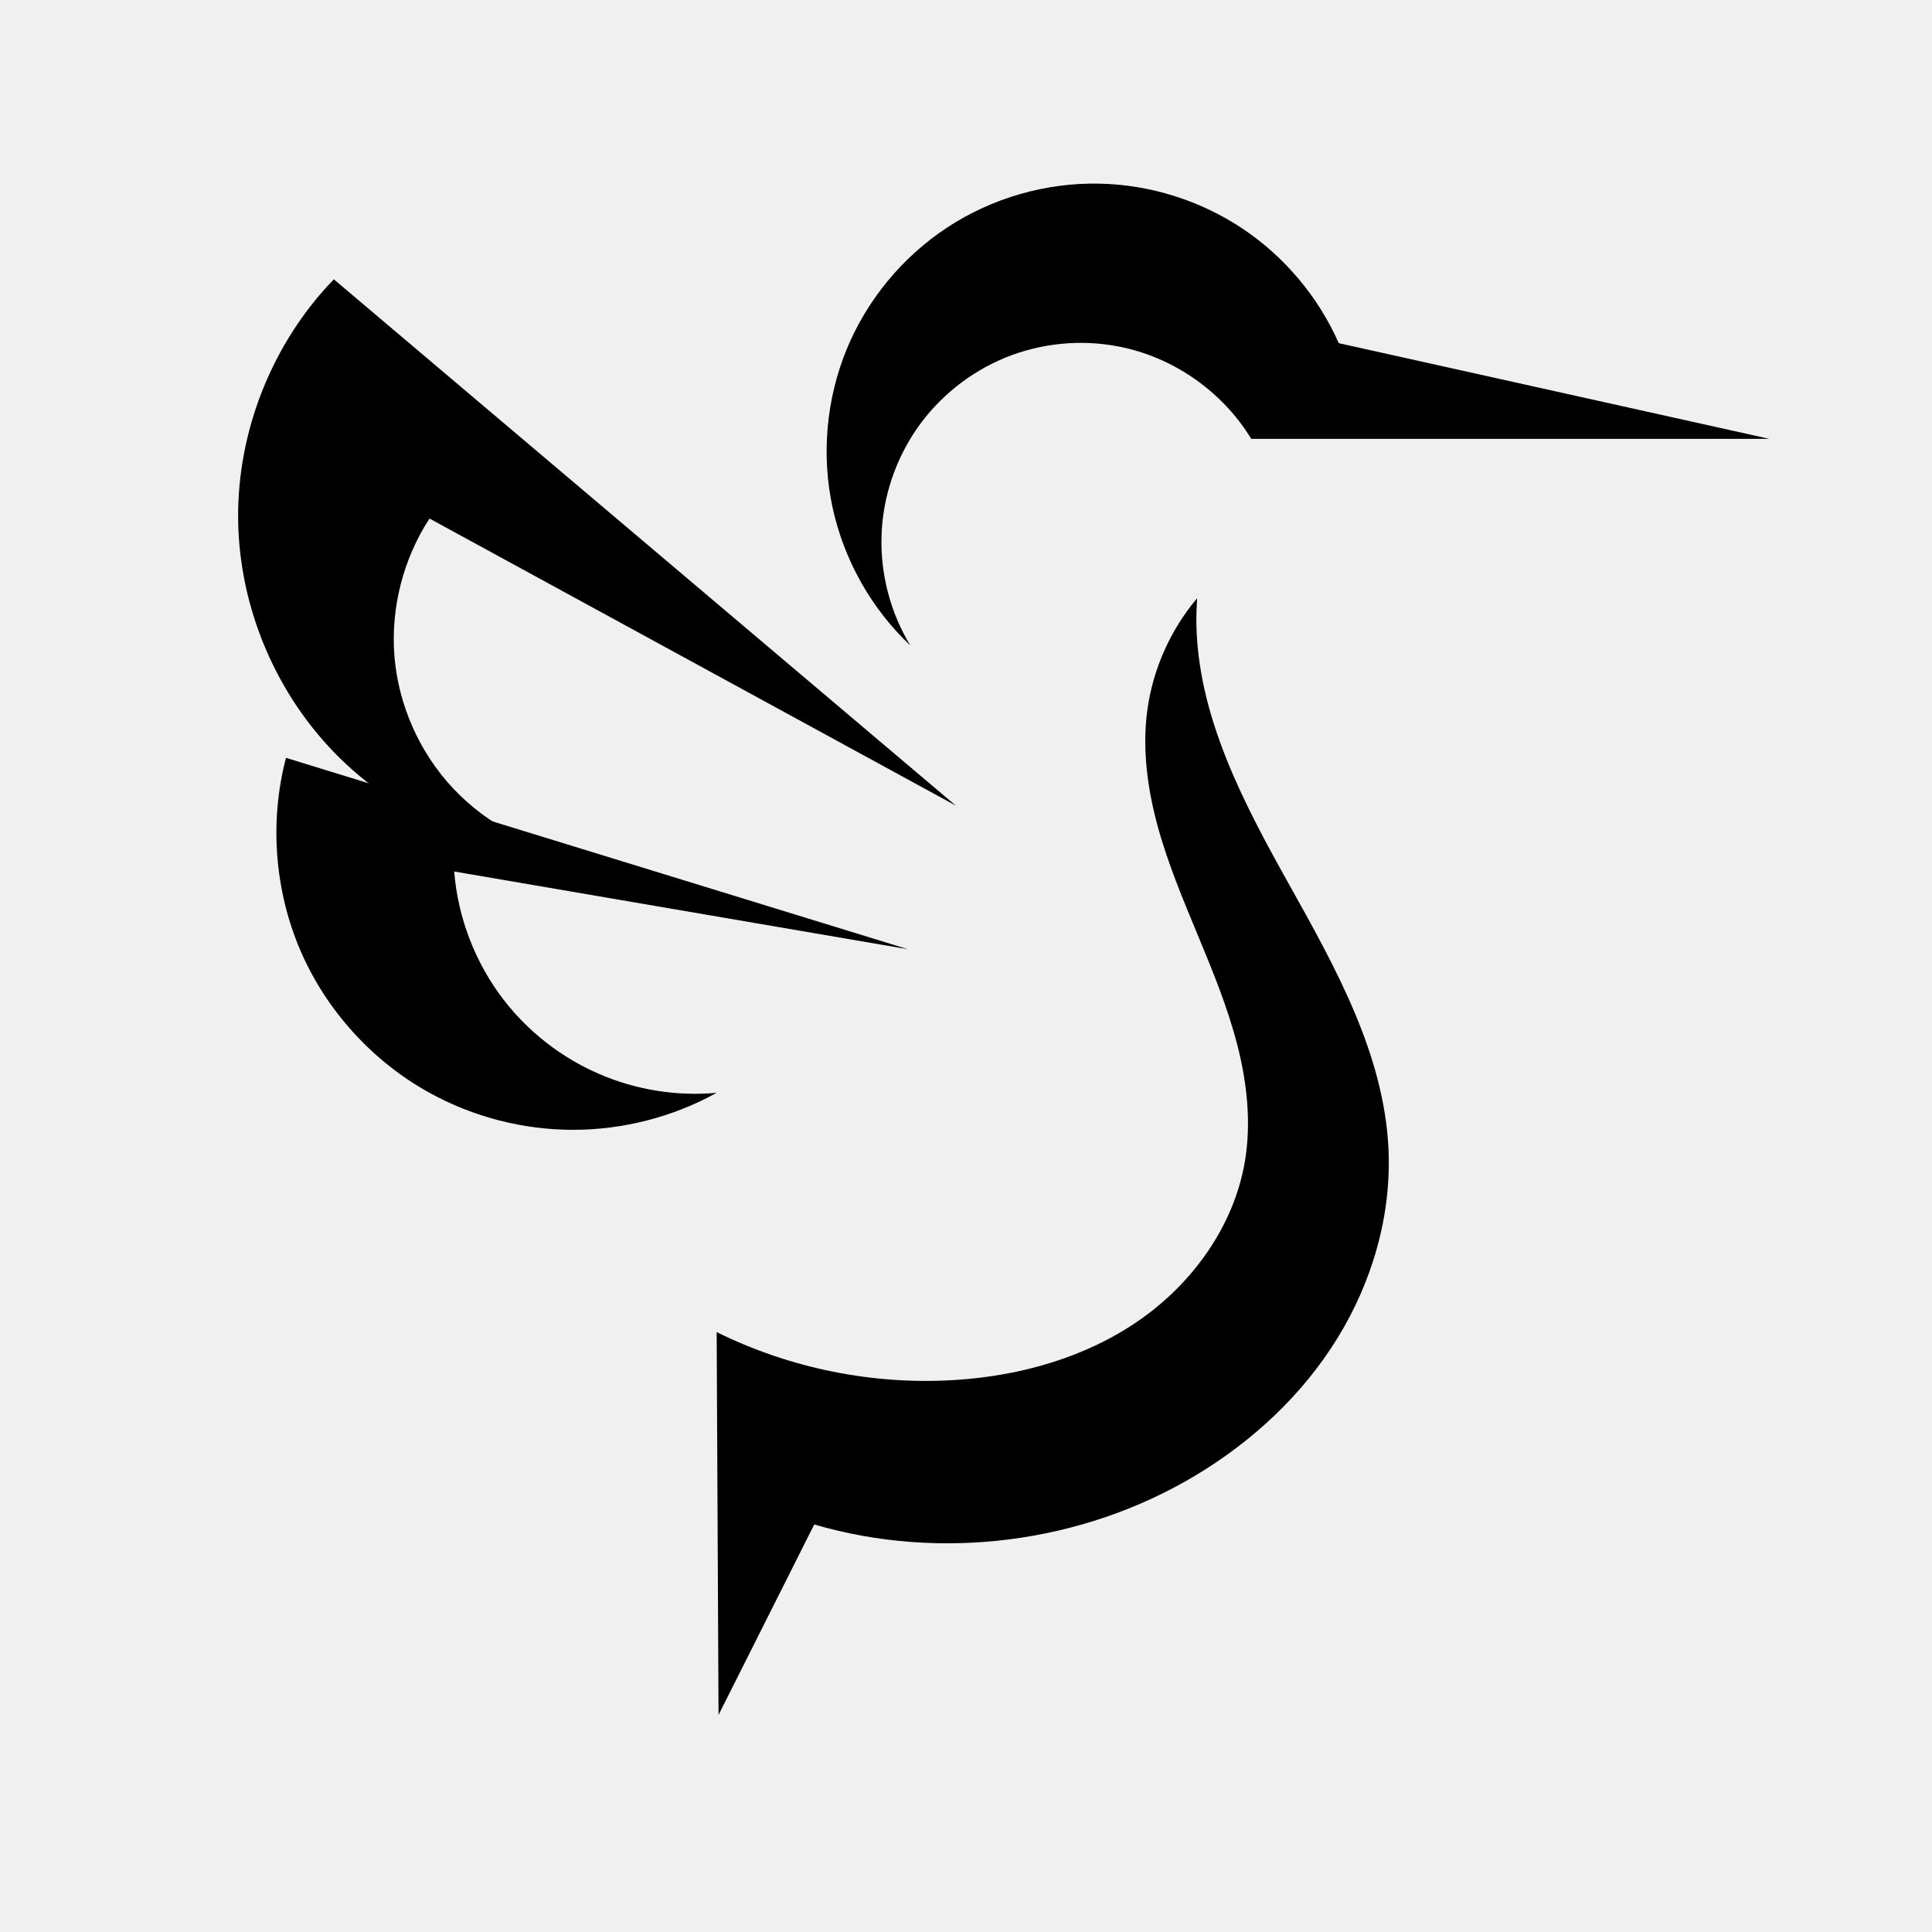
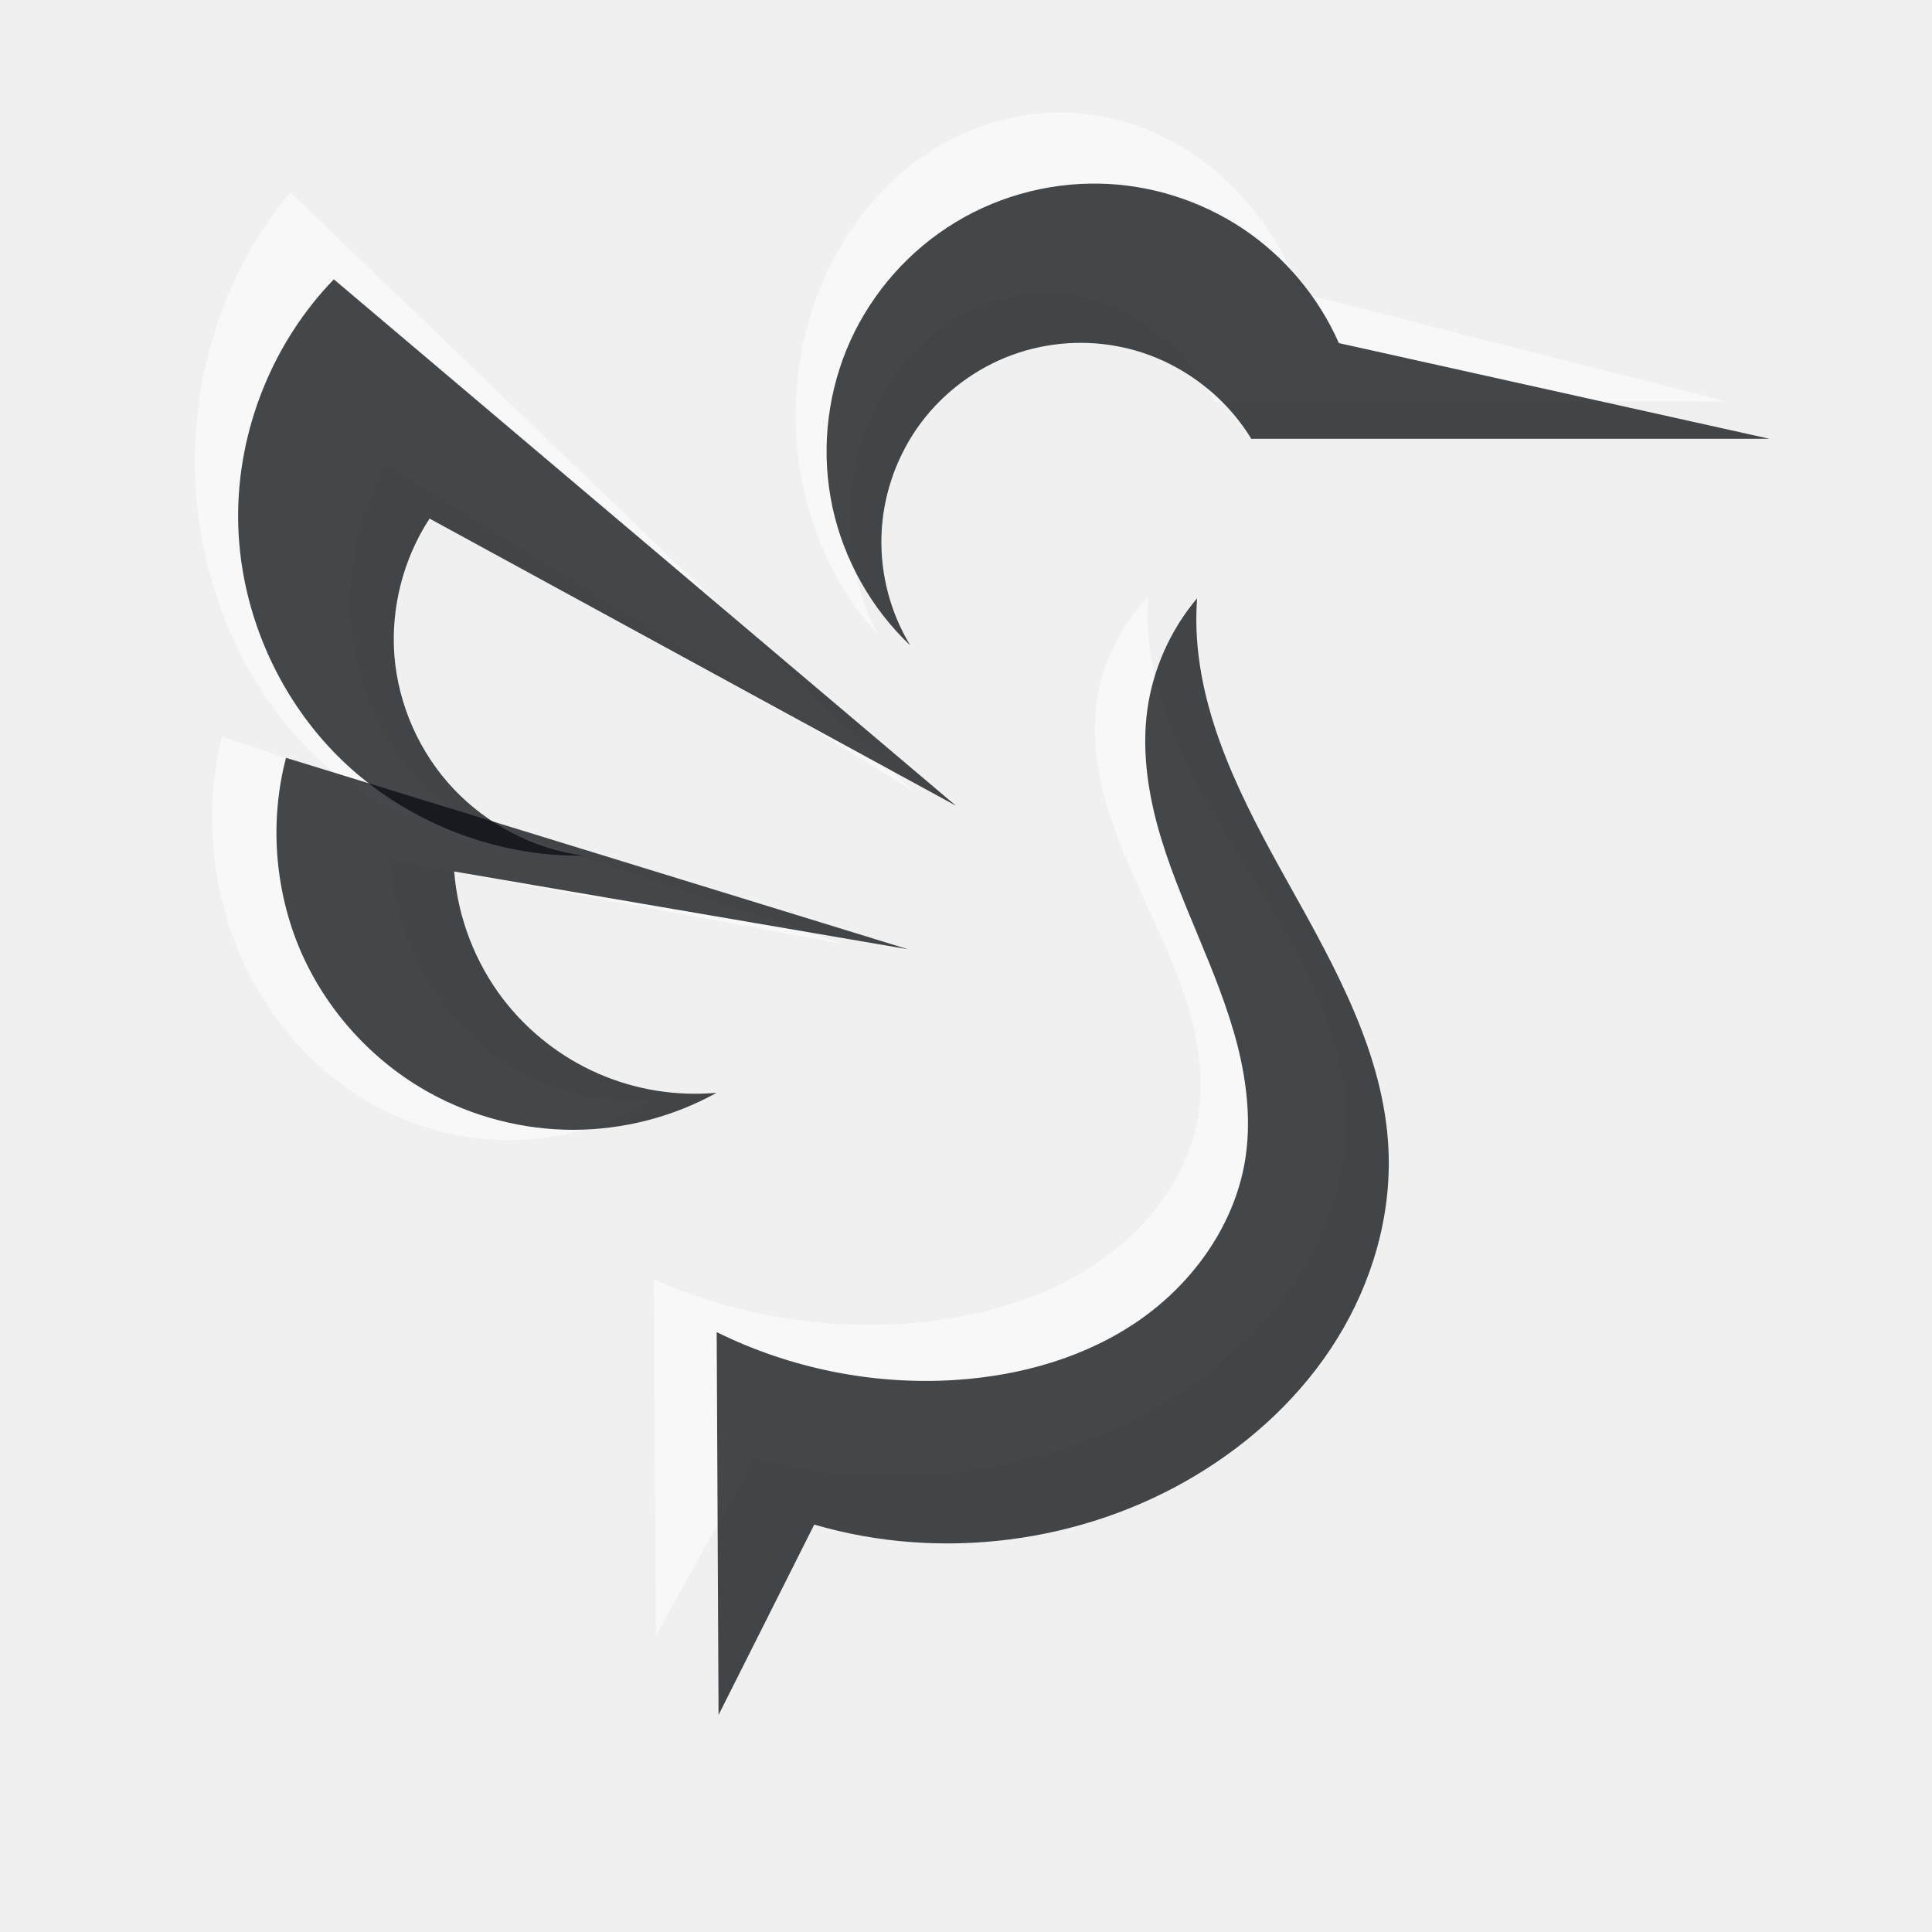
<svg xmlns="http://www.w3.org/2000/svg" xmlns:xlink="http://www.w3.org/1999/xlink" width="24" height="24" id="svg13094" version="1.1">
  <defs id="defs13096">
    <linearGradient id="linearGradient959">
      <stop id="stop955" style="stop-color:#f57900;stop-opacity:1" offset="0" />
      <stop id="stop957" style="stop-color:#ffce27;stop-opacity:1" offset="1" />
    </linearGradient>
    <linearGradient id="linearGradient953">
      <stop id="stop949" style="stop-color:#f57900;stop-opacity:1" offset="0" />
      <stop id="stop951" style="stop-color:#ffce27;stop-opacity:1" offset="1" />
    </linearGradient>
    <linearGradient id="linearGradient3859">
      <stop style="stop-color:#000000;stop-opacity:0.221" offset="0" id="stop3861" />
      <stop style="stop-color:#000000;stop-opacity:0;" offset="1" id="stop3863" />
    </linearGradient>
    <linearGradient id="linearGradient3094">
      <stop offset="0" style="stop-color:#e6e7e8;stop-opacity:1;" id="stop3096" />
      <stop offset="1" style="stop-color:#cfd1d6;stop-opacity:1;" id="stop3104" />
    </linearGradient>
    <style id="style3015" type="text/css">
   
    .fil2 {fill:#11A861}
    .fil0 {fill:#3777E3}
    .fil1 {fill:#FFCF63}
   
  </style>
    <linearGradient xlink:href="#linearGradient3859" id="linearGradient3902" gradientUnits="userSpaceOnUse" x1="26.25" y1="28.125" x2="53.457" y2="55.332" gradientTransform="matrix(1.0625,0,0,1.0625,-2,-2.25)" />
    <linearGradient x1="13.069" y1="41.909" x2="5.983" y2="17.716" id="linearGradient4106-1" xlink:href="#linearGradient3928-7" gradientUnits="userSpaceOnUse" />
    <linearGradient id="linearGradient3928-7">
      <stop id="stop3930-4" style="stop-color:#61635f;stop-opacity:1" offset="0" />
      <stop id="stop3932-0" style="stop-color:#999b96;stop-opacity:1" offset="1" />
    </linearGradient>
    <linearGradient x1="13.069" y1="41.909" x2="5.983" y2="17.716" id="linearGradient4108-9" xlink:href="#linearGradient3936-4" gradientUnits="userSpaceOnUse" />
    <linearGradient id="linearGradient3936-4">
      <stop id="stop3938-8" style="stop-color:#1f2325;stop-opacity:1" offset="0" />
      <stop id="stop3940-8" style="stop-color:#3a4244;stop-opacity:1" offset="1" />
    </linearGradient>
    <linearGradient x1="7.5" y1="7.268" x2="6.193" y2="3.334" id="linearGradient3703-2" xlink:href="#linearGradient3697-4" gradientUnits="userSpaceOnUse" gradientTransform="matrix(2.249999,0,0,2.28115,-6.874997,-3.484028)" />
    <linearGradient id="linearGradient3697-4">
      <stop id="stop3699-5" style="stop-color:#73d216;stop-opacity:1" offset="0" />
      <stop id="stop3701-5" style="stop-color:#adf06b;stop-opacity:1" offset="1" />
    </linearGradient>
    <linearGradient x1="6.193" y1="3.334" x2="7.5" y2="7.268" id="linearGradient3695-1" xlink:href="#linearGradient3689-7" gradientUnits="userSpaceOnUse" gradientTransform="matrix(2.249999,0,0,2.28115,-6.874997,-3.484028)" />
    <linearGradient id="linearGradient3689-7">
      <stop id="stop3691-1" style="stop-color:#4e9a06;stop-opacity:1" offset="0" />
      <stop id="stop3693-1" style="stop-color:#2e5b03;stop-opacity:1" offset="1" />
    </linearGradient>
    <linearGradient x1="10" y1="12.75" x2="20" y2="12.75" id="linearGradient3717-5" xlink:href="#linearGradient3711-2" gradientUnits="userSpaceOnUse" gradientTransform="matrix(0.7777777,0,0,0.8110756,-1.666667,-1.278913)" />
    <linearGradient id="linearGradient3711-2">
      <stop id="stop3713-7" style="stop-color:#ffffff;stop-opacity:0.938" offset="0" />
      <stop id="stop3715-6" style="stop-color:#ffffff;stop-opacity:0.629" offset="1" />
    </linearGradient>
    <linearGradient x1="5.5" y1="12.625" x2="13.5" y2="37" id="linearGradient4110-1" xlink:href="#linearGradient3711-2" gradientUnits="userSpaceOnUse" gradientTransform="matrix(1,0,0,1.045454,-1.0367424e-6,-0.659091)" />
    <linearGradient id="linearGradient3410">
      <stop id="stop3412" style="stop-color:#ffffff;stop-opacity:0.938" offset="0" />
      <stop id="stop3414" style="stop-color:#ffffff;stop-opacity:0.629" offset="1" />
    </linearGradient>
    <linearGradient x1="2" y1="24" x2="46.062" y2="24" id="linearGradient3956-2" xlink:href="#linearGradient3711-2" gradientUnits="userSpaceOnUse" gradientTransform="matrix(2.581621,0,0,2.877418,13.73011,-26.03985)" />
    <linearGradient id="linearGradient3417">
      <stop id="stop3419" style="stop-color:#ffffff;stop-opacity:0.938" offset="0" />
      <stop id="stop3421" style="stop-color:#ffffff;stop-opacity:0.629" offset="1" />
    </linearGradient>
    <linearGradient x1="20.938" y1="45.5" x2="6.5" y2="8" id="linearGradient3916-8" xlink:href="#linearGradient3928-7" gradientUnits="userSpaceOnUse" gradientTransform="matrix(2.581621,0,0,2.862338,13.73011,-25.54963)" />
    <linearGradient id="linearGradient3424">
      <stop id="stop3426" style="stop-color:#61635f;stop-opacity:1" offset="0" />
      <stop id="stop3428" style="stop-color:#999b96;stop-opacity:1" offset="1" />
    </linearGradient>
    <linearGradient x1="20.938" y1="45.5" x2="6.5" y2="8" id="linearGradient3924-1" xlink:href="#linearGradient3936-4" gradientUnits="userSpaceOnUse" gradientTransform="matrix(2.581621,0,0,2.862338,13.73011,-25.54963)" />
    <linearGradient id="linearGradient3431">
      <stop id="stop3433" style="stop-color:#1f2325;stop-opacity:1" offset="0" />
      <stop id="stop3435" style="stop-color:#3a4244;stop-opacity:1" offset="1" />
    </linearGradient>
    <radialGradient cx="1.75" cy="32.5" r="16.75" fx="1.75" fy="32.5" id="radialGradient3710-7" xlink:href="#linearGradient3704-9" gradientUnits="userSpaceOnUse" gradientTransform="matrix(3.003448,0,0,0.5256034,54.87509,62.19052)" />
    <linearGradient id="linearGradient3704-9">
      <stop id="stop3706-5" style="stop-color:#000000;stop-opacity:1" offset="0" />
      <stop id="stop3708-4" style="stop-color:#000000;stop-opacity:0" offset="1" />
    </linearGradient>
    <linearGradient x1="21.5" y1="26.5" x2="38.5" y2="26.5" id="linearGradient4101-1" xlink:href="#linearGradient3711-2" gradientUnits="userSpaceOnUse" gradientTransform="matrix(2.104101,0,0,2.394805,8.043145,-15.43611)" />
    <linearGradient id="linearGradient3442">
      <stop id="stop3444" style="stop-color:#ffffff;stop-opacity:0.938" offset="0" />
      <stop id="stop3446" style="stop-color:#ffffff;stop-opacity:0.629" offset="1" />
    </linearGradient>
    <linearGradient x1="28.549" y1="31.5" x2="22.857" y2="11.665" id="linearGradient4097-4" xlink:href="#linearGradient4009-1" gradientUnits="userSpaceOnUse" gradientTransform="matrix(1.907544,0,0,2.0708,20.66247,-6.168843)" />
    <linearGradient id="linearGradient4009-1">
      <stop id="stop4011-1" style="stop-color:#f57900;stop-opacity:1" offset="0" />
      <stop id="stop4013-3" style="stop-color:#ffc286;stop-opacity:1" offset="1" />
    </linearGradient>
    <linearGradient x1="28.549" y1="31.5" x2="22.857" y2="11.665" id="linearGradient4099-8" xlink:href="#linearGradient4001-7" gradientUnits="userSpaceOnUse" gradientTransform="matrix(1.907544,0,0,2.0708,20.66247,-6.168843)" />
    <linearGradient id="linearGradient4001-7">
      <stop id="stop4003-4" style="stop-color:#ce5c00;stop-opacity:1" offset="0" />
      <stop id="stop4005-2" style="stop-color:#ed6a00;stop-opacity:1" offset="1" />
    </linearGradient>
    <radialGradient cx="1.75" cy="32.5" r="16.75" fx="1.75" fy="32.5" id="radialGradient3154-7" xlink:href="#linearGradient3704-9" gradientUnits="userSpaceOnUse" gradientTransform="matrix(1,0,0,0.2835821,0,23.28358)" />
    <linearGradient id="linearGradient3457">
      <stop id="stop3459" style="stop-color:#c8c8c8;stop-opacity:1" offset="0" />
      <stop id="stop3461" style="stop-color:#000000;stop-opacity:0" offset="1" />
    </linearGradient>
    <radialGradient r="16.75" fy="32.5" fx="1.75" cy="32.5" cx="1.75" gradientTransform="matrix(1.501724,0,0,0.3003447,69.85772,50.71577)" gradientUnits="userSpaceOnUse" id="radialGradient3474" xlink:href="#linearGradient3704-9" />
    <radialGradient xlink:href="#linearGradient3704-9" id="radialGradient3630" gradientUnits="userSpaceOnUse" gradientTransform="matrix(1.501724,0,0,0.3003447,69.85772,50.71577)" cx="1.75" cy="32.5" fx="1.75" fy="32.5" r="16.75" />
    <linearGradient xlink:href="#linearGradient4009-1" id="linearGradient3632" gradientUnits="userSpaceOnUse" gradientTransform="matrix(1.907544,0,0,2.0708,20.66247,-6.168843)" x1="28.549" y1="31.5" x2="22.857" y2="11.665" />
    <linearGradient xlink:href="#linearGradient4001-7" id="linearGradient3634" gradientUnits="userSpaceOnUse" gradientTransform="matrix(1.907544,0,0,2.0708,20.66247,-6.168843)" x1="28.549" y1="31.5" x2="22.857" y2="11.665" />
    <linearGradient xlink:href="#linearGradient3711-2" id="linearGradient3636" gradientUnits="userSpaceOnUse" gradientTransform="matrix(2.104101,0,0,2.394805,8.043145,-15.43611)" x1="21.5" y1="26.5" x2="38.5" y2="26.5" />
    <radialGradient xlink:href="#linearGradient3704-9" id="radialGradient3638" gradientUnits="userSpaceOnUse" gradientTransform="matrix(3.003448,0,0,0.5256034,54.87509,62.19052)" cx="1.75" cy="32.5" fx="1.75" fy="32.5" r="16.75" />
    <linearGradient xlink:href="#linearGradient3928-7" id="linearGradient3640" gradientUnits="userSpaceOnUse" gradientTransform="matrix(2.581621,0,0,2.862338,13.73011,-25.54963)" x1="20.938" y1="45.5" x2="6.5" y2="8" />
    <linearGradient xlink:href="#linearGradient3936-4" id="linearGradient3642" gradientUnits="userSpaceOnUse" gradientTransform="matrix(2.581621,0,0,2.862338,13.73011,-25.54963)" x1="20.938" y1="45.5" x2="6.5" y2="8" />
    <linearGradient xlink:href="#linearGradient3711-2" id="linearGradient3644" gradientUnits="userSpaceOnUse" gradientTransform="matrix(2.581621,0,0,2.877418,13.73011,-26.03985)" x1="2" y1="24" x2="46.062" y2="24" />
    <linearGradient xlink:href="#linearGradient3928-7" id="linearGradient3646" gradientUnits="userSpaceOnUse" x1="13.069" y1="41.909" x2="5.983" y2="17.716" />
    <linearGradient xlink:href="#linearGradient3936-4" id="linearGradient3648" gradientUnits="userSpaceOnUse" x1="13.069" y1="41.909" x2="5.983" y2="17.716" />
    <linearGradient xlink:href="#linearGradient3697-4" id="linearGradient3650" gradientUnits="userSpaceOnUse" gradientTransform="matrix(2.249999,0,0,2.28115,-6.874997,-3.484028)" x1="7.5" y1="7.268" x2="6.193" y2="3.334" />
    <linearGradient xlink:href="#linearGradient3689-7" id="linearGradient3652" gradientUnits="userSpaceOnUse" gradientTransform="matrix(2.249999,0,0,2.28115,-6.874997,-3.484028)" x1="6.193" y1="3.334" x2="7.5" y2="7.268" />
    <linearGradient xlink:href="#linearGradient3711-2" id="linearGradient3654" gradientUnits="userSpaceOnUse" gradientTransform="matrix(0.7777777,0,0,0.8110756,-1.666667,-1.278913)" x1="10" y1="12.75" x2="20" y2="12.75" />
    <linearGradient xlink:href="#linearGradient3711-2" id="linearGradient3656" gradientUnits="userSpaceOnUse" gradientTransform="matrix(1,0,0,1.045454,-1.0367424e-6,-0.659091)" x1="5.5" y1="12.625" x2="13.5" y2="37" />
    <linearGradient xlink:href="#linearGradient3711-2" id="linearGradient4432" gradientUnits="userSpaceOnUse" gradientTransform="matrix(1.053894,0,0,1.174647,7.339243,6.543292)" x1="2" y1="24" x2="46.062" y2="24" />
    <radialGradient xlink:href="#linearGradient3704-9" id="radialGradient4440" gradientUnits="userSpaceOnUse" gradientTransform="matrix(1.226096,0,0,0.2145668,24.13584,42.56154)" cx="1.75" cy="32.5" fx="1.75" fy="32.5" r="16.75" />
    <linearGradient xlink:href="#linearGradient3711-2" id="linearGradient4443" gradientUnits="userSpaceOnUse" gradientTransform="matrix(0.8589561,0,0,0.9776303,5.017656,10.87205)" x1="21.5" y1="26.5" x2="38.5" y2="26.5" />
    <radialGradient xlink:href="#linearGradient3704-9" id="radialGradient4451" gradientUnits="userSpaceOnUse" gradientTransform="matrix(0.6130482,0,0,0.1226096,30.25219,37.87721)" cx="1.75" cy="32.5" fx="1.75" fy="32.5" r="16.75" />
    <linearGradient xlink:href="#linearGradient3928-7" id="linearGradient4453" gradientUnits="userSpaceOnUse" x1="13.069" y1="41.909" x2="5.983" y2="17.716" />
    <linearGradient xlink:href="#linearGradient3936-4" id="linearGradient4455" gradientUnits="userSpaceOnUse" x1="13.069" y1="41.909" x2="5.983" y2="17.716" />
    <linearGradient xlink:href="#linearGradient3697-4" id="linearGradient4457" gradientUnits="userSpaceOnUse" gradientTransform="matrix(2.249999,0,0,2.28115,-6.874997,-3.484028)" x1="7.5" y1="7.268" x2="6.193" y2="3.334" />
    <linearGradient xlink:href="#linearGradient3689-7" id="linearGradient4459" gradientUnits="userSpaceOnUse" gradientTransform="matrix(2.249999,0,0,2.28115,-6.874997,-3.484028)" x1="6.193" y1="3.334" x2="7.5" y2="7.268" />
    <linearGradient xlink:href="#linearGradient3711-2" id="linearGradient4461" gradientUnits="userSpaceOnUse" gradientTransform="matrix(0.7777777,0,0,0.8110756,-1.666667,-1.278913)" x1="10" y1="12.75" x2="20" y2="12.75" />
    <linearGradient xlink:href="#linearGradient3711-2" id="linearGradient4463" gradientUnits="userSpaceOnUse" gradientTransform="matrix(1,0,0,1.045454,-1.0367424e-6,-0.659091)" x1="5.5" y1="12.625" x2="13.5" y2="37" />
    <linearGradient xlink:href="#linearGradient3711-2" id="linearGradient4466" gradientUnits="userSpaceOnUse" gradientTransform="matrix(1.026856,0,0,1.176524,7.798101,6.762275)" x1="5.5" y1="12.625" x2="13.5" y2="37" />
    <linearGradient xlink:href="#linearGradient3711-2" id="linearGradient4469" gradientUnits="userSpaceOnUse" gradientTransform="matrix(0.7986655,0,0,0.9127606,6.086676,6.064746)" x1="10" y1="12.75" x2="20" y2="12.75" />
    <linearGradient xlink:href="#linearGradient3689-7" id="linearGradient4474" gradientUnits="userSpaceOnUse" gradientTransform="matrix(2.310425,0,0,2.56714,0.7384719,3.583175)" x1="6.193" y1="3.334" x2="7.5" y2="7.268" />
  </defs>
+   <path d="M 10.91,7.891 C 10.432,7.374 10.096,6.688 9.957,5.952 9.818,5.215 9.879,4.432 10.128,3.733 c 0.249,-0.697 0.686,-1.303 1.234,-1.717 0.55,-0.415 1.21,-0.632 1.867,-0.617 0.62,0.014 1.236,0.236 1.752,0.631 0.515,0.394 0.93,0.96 1.181,1.611 L 21.442,4.987 H 15.09 C 14.735,4.318 14.127,3.833 13.457,3.687 c -0.461,-0.102 -0.947,-0.046 -1.381,0.158 -0.434,0.203 -0.816,0.553 -1.083,0.995 -0.267,0.443 -0.422,0.974 -0.435,1.512 -0.015,0.538 0.11,1.081 0.353,1.54" id="path4-6-6" style="fill:#ffffff;fill-opacity:0.502;stroke-width:0.558" />
+   <path d="M 11.337,9.823 3.609,2.39 c -0.762,0.894 -1.198,2.135 -1.189,3.379 0.009,1.262 0.478,2.511 1.273,3.393 0.794,0.882 1.904,1.385 3.014,1.367 -0.61,-0.095 -1.189,-0.435 -1.612,-0.945 -0.423,-0.509 -0.686,-1.186 -0.734,-1.883 -0.045,-0.676 0.111,-1.366 0.437,-1.932 l 6.539,4.055" id="path6-7-7" style="fill:#ffffff;fill-opacity:0.502;stroke-width:0.563" />
+   <path d="M 10.483,11.73 2.755,9.149 c -0.206,0.853 -0.142,1.779 0.176,2.591 0.32,0.81 0.895,1.499 1.607,1.925 0.543,0.326 1.163,0.499 1.783,0.499 0.621,0 1.24,-0.173 1.783,-0.499 C 7.605,13.714 7.096,13.625 6.636,13.406 6.177,13.19 5.768,12.844 5.461,12.414 5.108,11.916 4.89,11.306 4.845,10.681 l 5.638,1.048" id="path8-5-5" style="fill:#ffffff;fill-opacity:0.502;stroke-width:0.55" />
+   <path d="m 14.263,7.41 c -0.341,0.364 -0.564,0.818 -0.636,1.291 -0.067,0.447 0,0.903 0.131,1.338 0.131,0.434 0.325,0.851 0.516,1.268 0.191,0.416 0.381,0.834 0.505,1.271 0.123,0.436 0.178,0.896 0.096,1.34 -0.139,0.743 -0.663,1.405 -1.346,1.835 -0.683,0.431 -1.516,0.644 -2.348,0.693 -1.05,0.062 -2.115,-0.131 -3.058,-0.553 l 0.024,4.425 1.223,-2.201 c 1.617,0.428 3.425,0.218 4.87,-0.565 0.73,-0.395 1.37,-0.932 1.816,-1.586 0.448,-0.654 0.695,-1.425 0.655,-2.191 -0.057,-1.093 -0.674,-2.09 -1.263,-3.045 -0.591,-0.955 -1.185,-1.968 -1.193,-3.063 0,-0.085 0.003,-0.171 0.01,-0.256" id="path10-3-3" style="fill:#ffffff;fill-opacity:0.502;stroke-width:0.517" />
  <g id="g3043" transform="translate(-0.6250001,0.082283)" />
  <g id="scalable" transform="matrix(1.038589,0,0,1.038589,1214.722,1878.812)" style="fill:#ffffff" />
-   <g style="fill:#000000" transform="matrix(0.5284024,0,0,0.5284024,-0.4765052,-1.946408)" id="g12-3">
-     <path d="m 22.303,18.858 c -0.917,-0.864 -1.562,-2.013 -1.828,-3.243 -0.267,-1.233 -0.149,-2.543 0.328,-3.712 0.478,-1.166 1.315,-2.18 2.367,-2.871 1.055,-0.694 2.32,-1.058 3.58,-1.031 1.189,0.023 2.37,0.396 3.36,1.055 0.987,0.659 1.784,1.605 2.265,2.695 l 10.125,2.25 h -12.182 c -0.68,-1.119 -1.846,-1.931 -3.132,-2.174 -0.885,-0.17 -1.816,-0.076 -2.648,0.264 -0.832,0.34 -1.564,0.926 -2.077,1.664 -0.513,0.741 -0.809,1.629 -0.835,2.528 -0.029,0.899 0.211,1.808 0.677,2.575" id="path4-6" style="fill:#000000" />
-     <path d="M 23.375,22.625 8.75,10.25 c -1.441,1.488 -2.268,3.554 -2.25,5.625 0.018,2.101 0.905,4.181 2.408,5.648 1.503,1.468 3.604,2.306 5.704,2.276 -1.154,-0.158 -2.25,-0.724 -3.05,-1.573 -0.8,-0.847 -1.298,-1.975 -1.389,-3.135 -0.085,-1.125 0.211,-2.273 0.826,-3.217 l 12.375,6.75" id="path6-7" style="fill:#000000" />
-     <path d="M 22.25,26 7.625,21.5 c -0.39,1.488 -0.27,3.103 0.334,4.518 0.606,1.412 1.693,2.613 3.041,3.357 1.028,0.568 2.2,0.87 3.375,0.87 1.175,0 2.347,-0.302 3.375,-0.87 -0.946,0.085 -1.91,-0.07 -2.78,-0.451 -0.87,-0.378 -1.644,-0.981 -2.224,-1.731 -0.668,-0.867 -1.081,-1.931 -1.166,-3.021 l 10.67,1.828" id="path8-5" style="fill:#000000" />
-     <path d="m 29.044,17.75 c -0.627,0.741 -1.037,1.664 -1.169,2.625 -0.123,0.908 0,1.837 0.24,2.722 0.24,0.882 0.598,1.731 0.949,2.578 0.352,0.847 0.7,1.696 0.929,2.584 0.226,0.888 0.328,1.822 0.176,2.725 -0.255,1.512 -1.219,2.856 -2.476,3.732 -1.257,0.876 -2.789,1.31 -4.318,1.409 -1.931,0.126 -3.891,-0.267 -5.625,-1.125 l 0.044,9 2.25,-4.477 c 2.974,0.87 6.299,0.442 8.956,-1.148 1.342,-0.803 2.52,-1.895 3.34,-3.226 0.823,-1.33 1.277,-2.897 1.204,-4.456 -0.105,-2.224 -1.239,-4.251 -2.323,-6.193 -1.087,-1.942 -2.18,-4.002 -2.194,-6.229 0,-0.173 0.006,-0.349 0.018,-0.521" id="path10-3" style="fill:#000000" />
-   </g>
+   <path d="M 11.308,8.018 C 10.824,7.561 10.483,6.954 10.342,6.304 10.201,5.653 10.263,4.961 10.516,4.343 c 0.252,-0.616 0.695,-1.152 1.251,-1.517 0.557,-0.367 1.226,-0.559 1.892,-0.545 0.629,0.012 1.252,0.209 1.776,0.557 0.522,0.348 0.943,0.848 1.197,1.424 l 5.35,1.189 H 15.544 C 15.185,4.86 14.568,4.431 13.889,4.303 13.421,4.213 12.929,4.262 12.489,4.442 c -0.44,0.18 -0.827,0.489 -1.098,0.879 -0.271,0.392 -0.427,0.861 -0.441,1.336 -0.015,0.475 0.111,0.955 0.358,1.361" id="path4-6" style="fill:#090d11;fill-opacity:0.749;stroke-width:0.528" />
+   <path d="M 11.875,10.009 4.147,3.47 C 3.385,4.256 2.949,5.348 2.958,6.442 2.967,7.552 3.436,8.651 4.231,9.427 5.025,10.202 6.135,10.645 7.245,10.629 6.635,10.546 6.056,10.247 5.633,9.798 5.211,9.351 4.947,8.755 4.899,8.142 4.854,7.547 5.011,6.94 5.336,6.442 L 11.875,10.009" id="path6-7" style="fill:#090d11;fill-opacity:0.749;stroke-width:0.528" />
+   <path d="M 11.28,11.792 3.553,9.414 c -0.206,0.786 -0.142,1.639 0.176,2.387 0.32,0.746 0.895,1.381 1.607,1.774 0.543,0.3 1.163,0.46 1.783,0.46 0.621,0 1.24,-0.159 1.783,-0.46 -0.5,0.045 -1.009,-0.037 -1.469,-0.238 -0.46,-0.2 -0.868,-0.519 -1.175,-0.915 -0.353,-0.458 -0.571,-1.02 -0.616,-1.596 l 5.638,0.966" id="path8-5" style="fill:#090d11;fill-opacity:0.749;stroke-width:0.528" />
+   <path d="m 14.87,7.433 c -0.331,0.392 -0.548,0.879 -0.618,1.387 -0.065,0.48 0,0.971 0.127,1.438 0.127,0.466 0.316,0.915 0.502,1.362 0.186,0.447 0.37,0.896 0.491,1.365 0.119,0.469 0.173,0.963 0.093,1.44 -0.135,0.799 -0.644,1.509 -1.308,1.972 -0.664,0.463 -1.474,0.692 -2.282,0.745 -1.02,0.067 -2.056,-0.141 -2.972,-0.594 l 0.023,4.756 1.189,-2.365 c 1.571,0.46 3.328,0.234 4.732,-0.607 0.709,-0.424 1.331,-1.002 1.765,-1.704 0.435,-0.703 0.675,-1.531 0.636,-2.355 -0.056,-1.175 -0.655,-2.246 -1.228,-3.273 -0.574,-1.026 -1.152,-2.115 -1.159,-3.291 0,-0.091 0.003,-0.184 0.009,-0.276" id="path10-3" style="fill:#090d11;fill-opacity:0.749;stroke-width:0.528" />
</svg>
